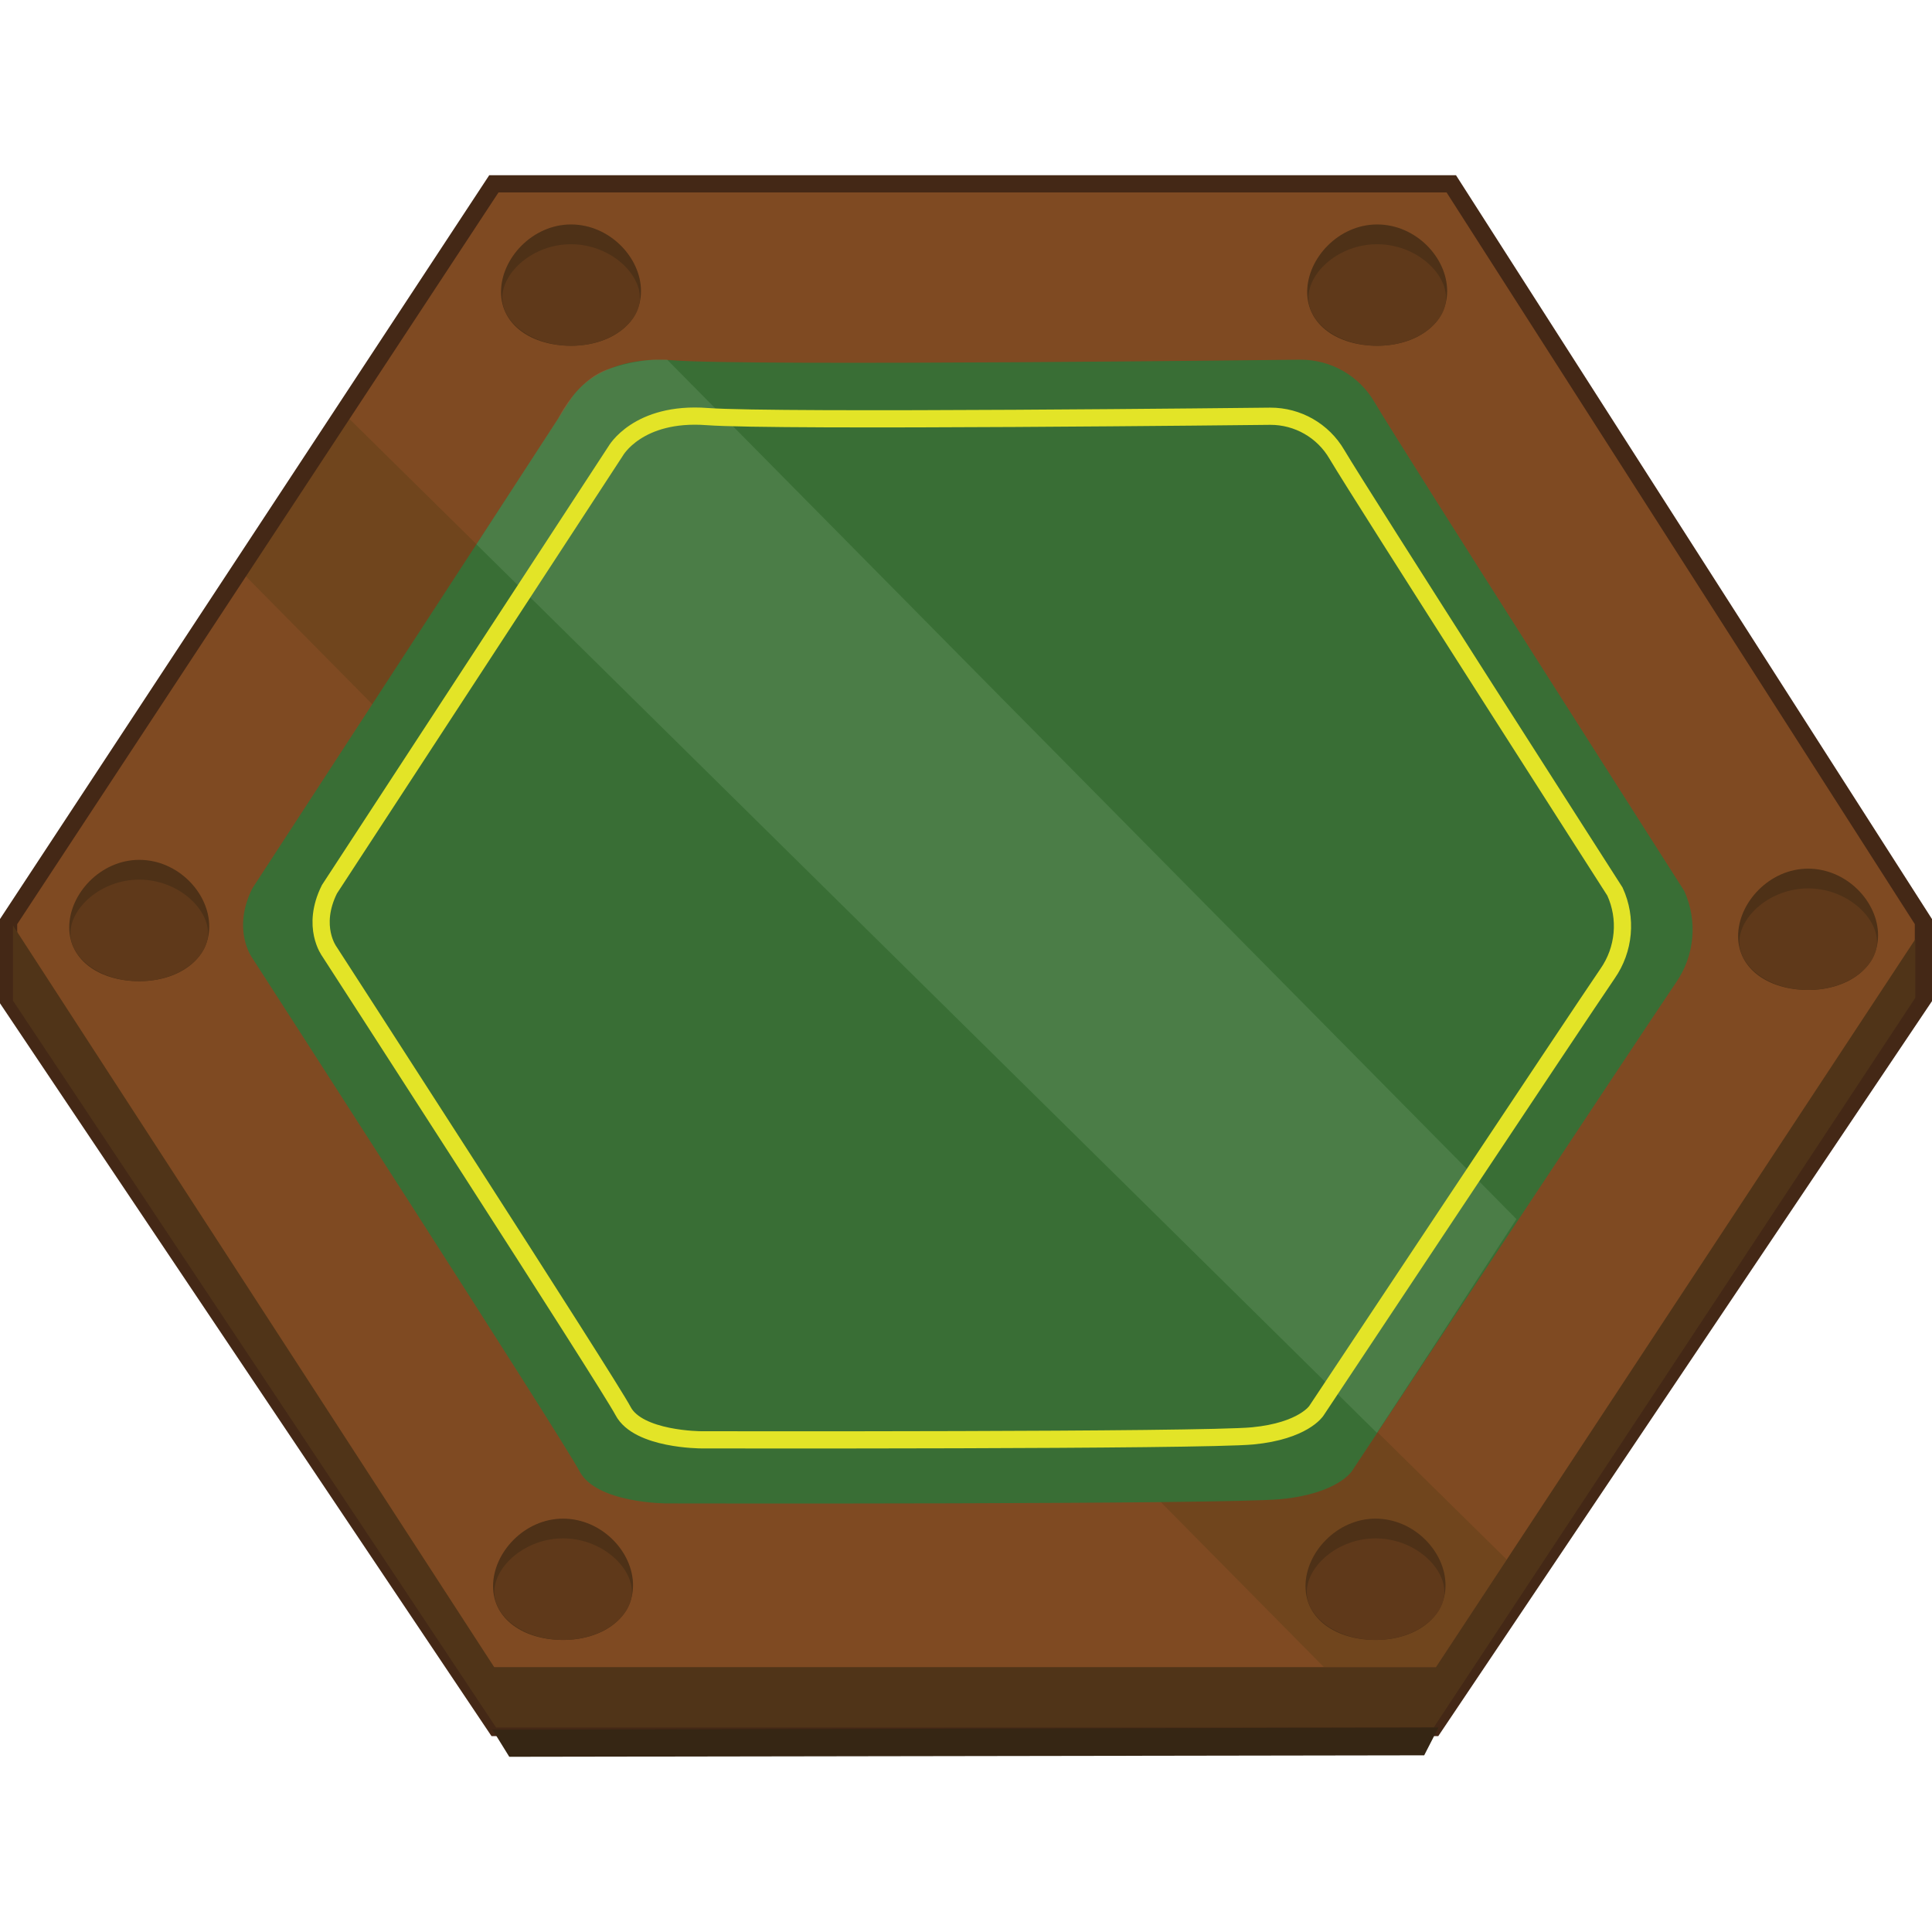
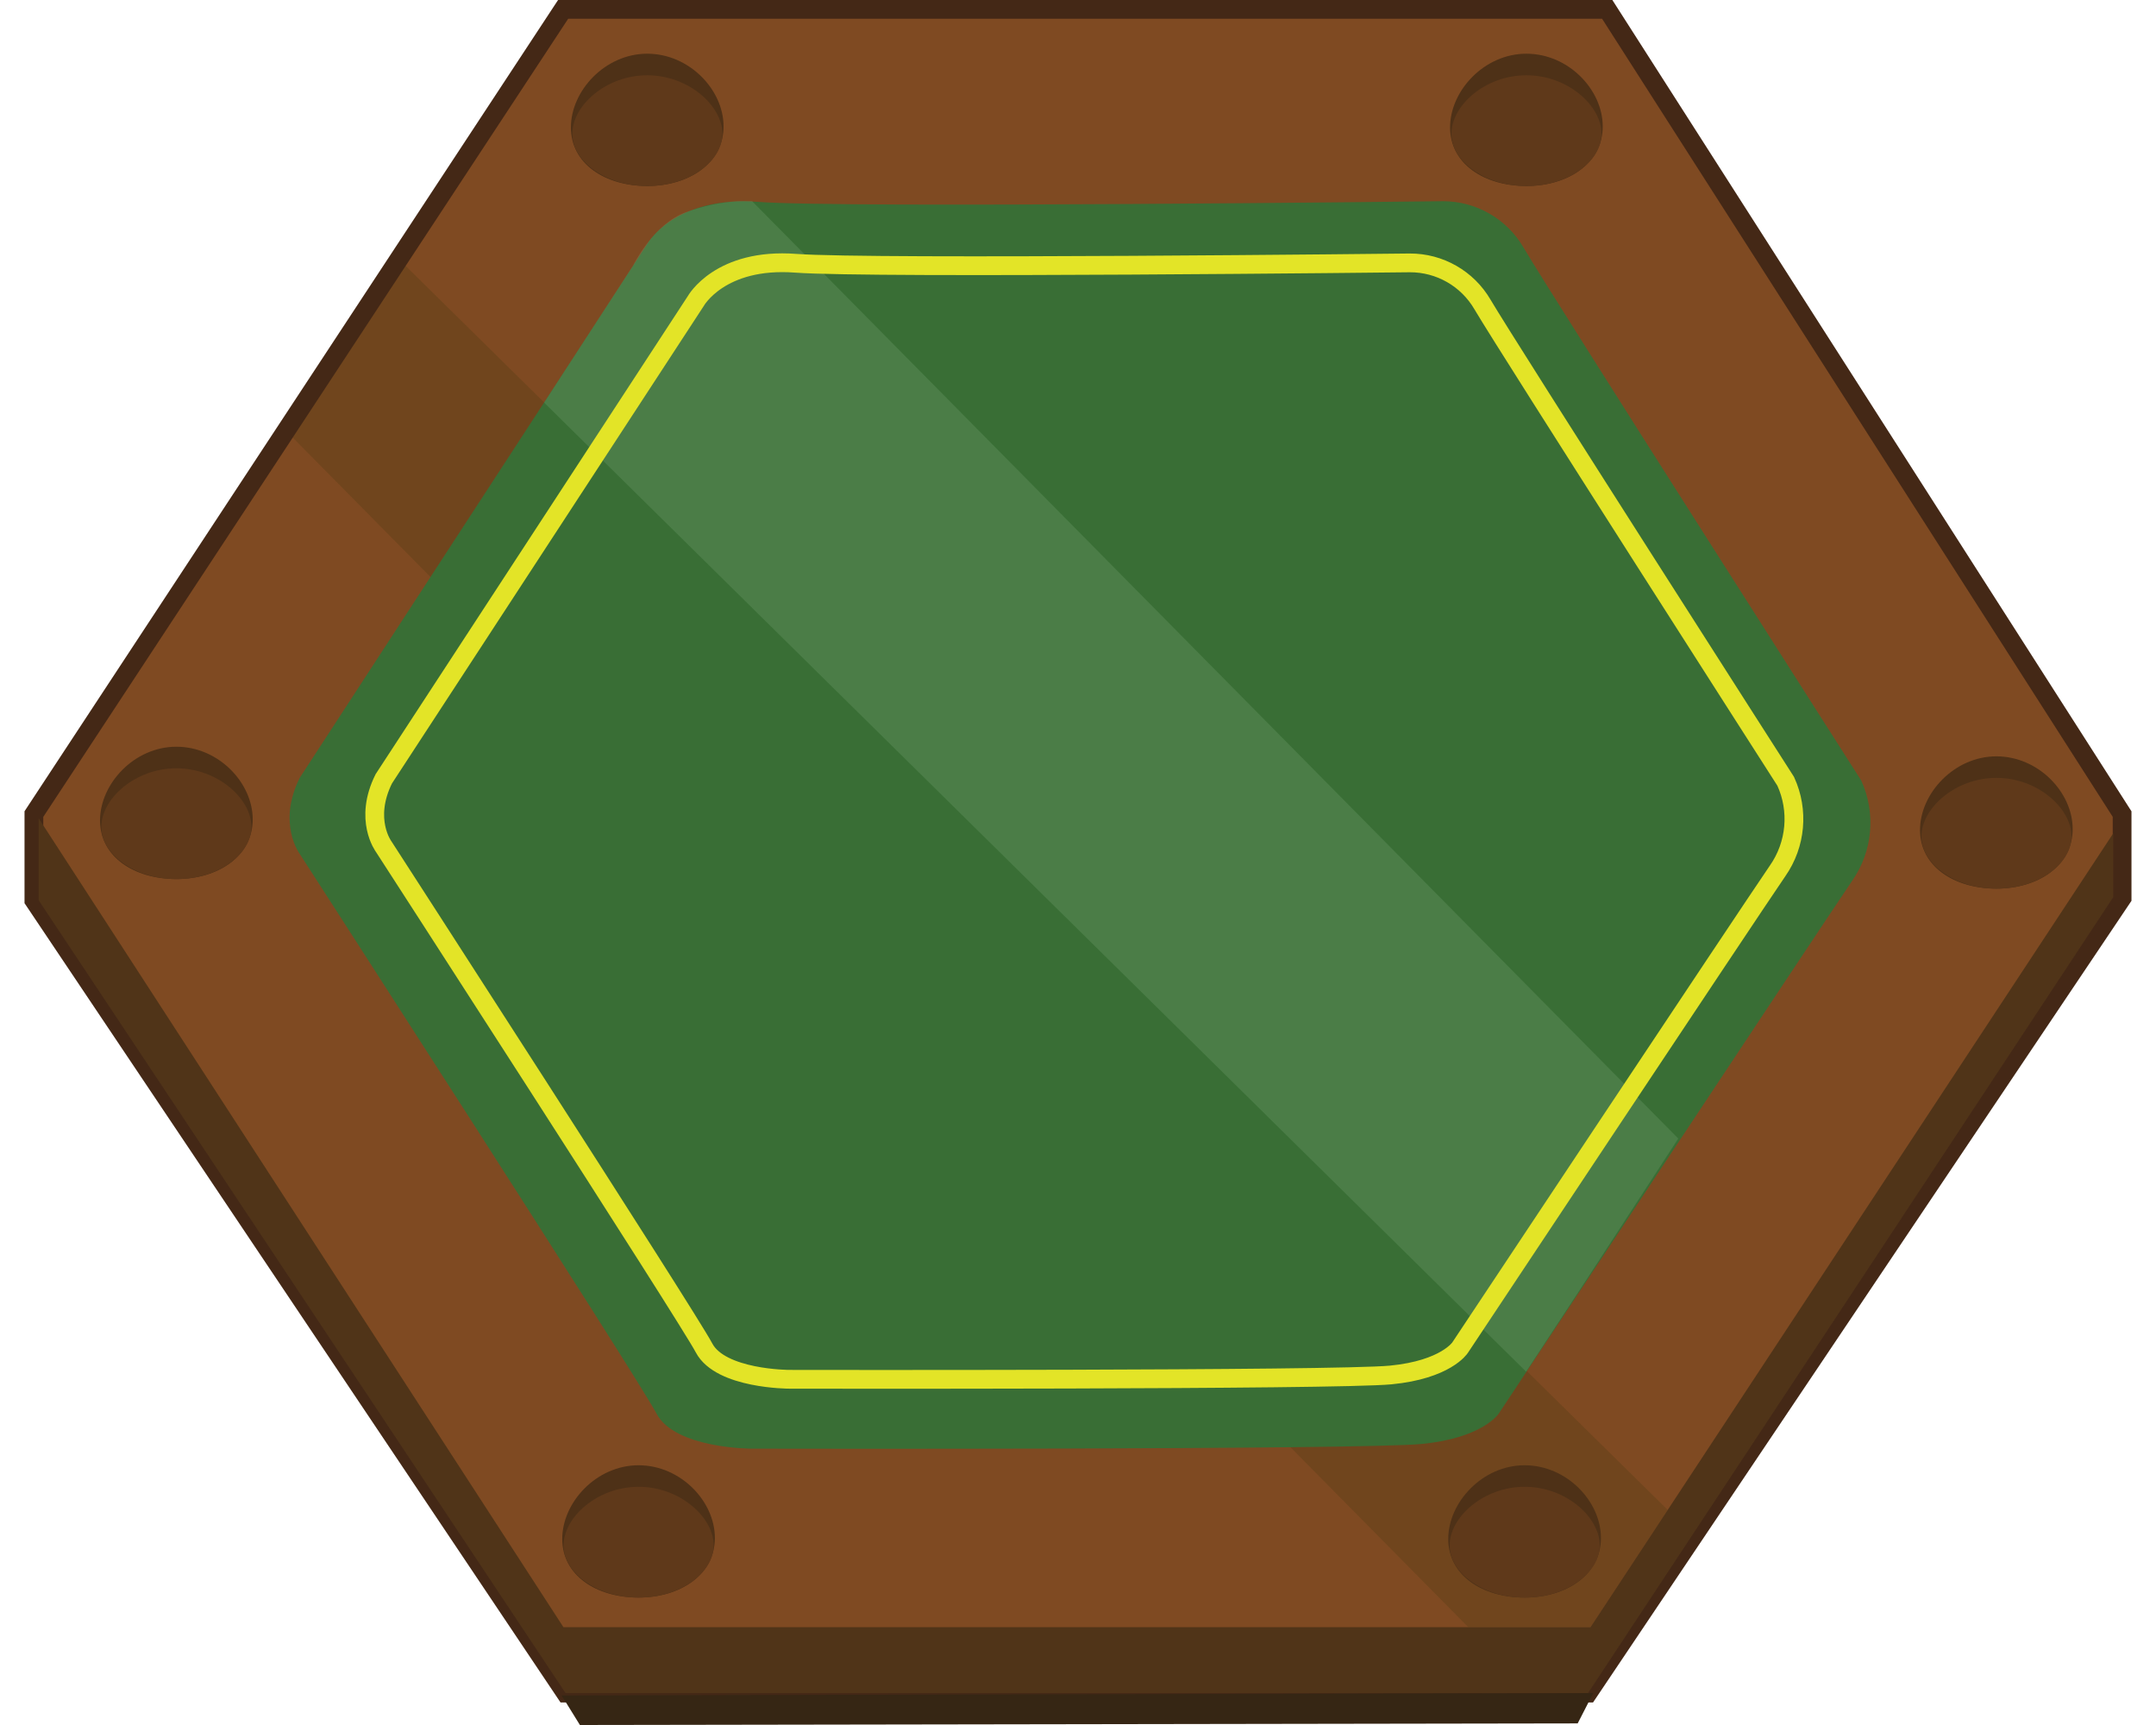
- <svg xmlns="http://www.w3.org/2000/svg" viewBox="0 0 449.28 367.79" height="500" width="500">
+ <svg xmlns="http://www.w3.org/2000/svg" viewBox="0 0 449.28 367.79" height="400" width="500">
  <defs>
    <style>
      .cls-4{fill:#4e3117}.cls-5{fill:#5f391a}
    </style>
  </defs>
  <path fill="#7f4a22" d="M1.49 173.45L114.34 1.87h222.64l109.78 171.58v17.87L332.89 360.85H114.85L1.49 191.83v-18.38z" />
  <path fill="#70451d" d="M56.52 92.62l24.07-36.59 269.79 265.9-16.46 25.01h-26.05L56.52 92.62z" />
  <path stroke="#442816" fill="none" stroke-miterlimit="10" stroke-width="4" d="M2 173.57L114.85 2h222.64l109.79 171.57v17.88L333.4 360.98H115.36L2 191.96v-18.39z" />
  <path class="cls-4" d="M174.68 82.89c0 7.79-7.29 12.72-16.28 12.72s-16.27-4.72-16.27-12.51 7.29-15.7 16.27-15.7 16.28 7.7 16.28 15.49z" transform="translate(-25.62 -55.95)" />
  <path class="cls-5" d="M174.43 84.46c0 6-7.18 11.15-16 11.15s-16-5.2-16-11.15S149.56 72 158.4 72s16.03 6.52 16.03 12.46z" transform="translate(-25.62 -55.95)" />
  <path class="cls-4" d="M362.15 82.89c0 7.79-7.29 12.72-16.28 12.72S329.6 90.89 329.6 83.1s7.28-15.7 16.27-15.7 16.28 7.7 16.28 15.49z" transform="translate(-25.62 -55.95)" />
  <path class="cls-5" d="M361.89 84.46c0 6-7.17 11.15-16 11.15s-16-5.2-16-11.15S337 72 345.87 72s16.02 6.52 16.02 12.46z" transform="translate(-25.62 -55.95)" />
  <path class="cls-4" d="M462.36 232.7c0 7.79-7.29 12.72-16.27 12.72s-16.28-4.72-16.28-12.51 7.29-15.7 16.28-15.7 16.27 7.7 16.27 15.49z" transform="translate(-25.62 -55.95)" />
  <path class="cls-5" d="M462.11 234.27c0 5.95-7.18 11.15-16 11.15s-16-5.2-16-11.15 7.18-12.47 16-12.47 16 6.53 16 12.47z" transform="translate(-25.62 -55.95)" />
  <path class="cls-4" d="M74.28 230.65c0 7.8-7.29 12.73-16.28 12.73s-16.28-4.72-16.28-12.51S49 215.16 58 215.16s16.28 7.7 16.28 15.49z" transform="translate(-25.62 -55.95)" />
  <path class="cls-5" d="M74 232.23c0 5.94-7.17 11.15-16 11.15s-16-5.21-16-11.15 7.17-12.47 16-12.47 16 6.52 16 12.47z" transform="translate(-25.62 -55.95)" />
  <path class="cls-4" d="M172.83 383.85c0 7.79-7.29 12.72-16.28 12.72s-16.27-4.72-16.27-12.51 7.28-15.7 16.27-15.7 16.28 7.7 16.28 15.49z" transform="translate(-25.62 -55.95)" />
  <path class="cls-5" d="M172.57 385.42c0 5.95-7.17 11.15-16 11.15s-16-5.2-16-11.15 7.18-12.47 16-12.47 16 6.52 16 12.47z" transform="translate(-25.62 -55.95)" />
  <path class="cls-4" d="M361.77 383.85c0 7.79-7.29 12.72-16.28 12.72s-16.28-4.72-16.28-12.51 7.29-15.7 16.28-15.7 16.28 7.7 16.28 15.49z" transform="translate(-25.62 -55.95)" />
  <path class="cls-5" d="M361.51 385.42c0 5.95-7.17 11.15-16 11.15s-16-5.2-16-11.15 7.17-12.47 16-12.47 16 6.52 16 12.47z" transform="translate(-25.62 -55.95)" />
  <path fill="#503418" d="M3.02 174.47l111.9 172.47h219L445.4 177.66v13.62l-112 169.7H115.36L3.02 191.96v-17.49z" />
  <path fill="#362614" d="M115.28 362.7l3.15 5.09 212.76-.34 3.32-6.47-219.94.51h-.09l.8 1.21z" />
  <path d="M84.3 221.8L158.4 108s5.73-10.38 23.77-9S328 98.85 328 98.85a19.86 19.86 0 0117.28 9.91c6.21 10.55 72 113.62 72 113.62a21.64 21.64 0 01-1.91 21.32C408 254.55 340 357.31 340 357.31s-3.32 5.24-16.47 6.51-142.89 1-142.89 1-16.34 0-20.26-7.49S84.3 238 84.3 238s-4.85-6.47 0-16.2z" transform="translate(-25.62 -55.95)" fill="#396e35" />
  <path d="M378.26 298.7l-20.17 31-12.28 18.7-209.39-206.61 19-29.27s4.26-8.81 11.25-11.33a40.29 40.29 0 0110.94-2.35h3.15z" transform="translate(-25.62 -55.95)" fill="#7fac7c" opacity=".25" />
  <path d="M76.61 166.05L143.13 64.2s5.14-9.29 21.33-8.07 130.92-.08 130.92-.08a17.86 17.86 0 0115.51 8.87c5.57 9.44 64.66 101.67 64.66 101.67a19.3 19.3 0 01-1.72 19.08c-6.65 9.71-67.72 101.67-67.72 101.67s-3 4.68-14.78 5.82-128.25.92-128.25.92-14.67 0-18.19-6.7S76.6 180.53 76.6 180.53s-4.34-5.76.01-14.48z" stroke="#e3e427" fill="none" stroke-miterlimit="10" stroke-width="4" />
</svg>
